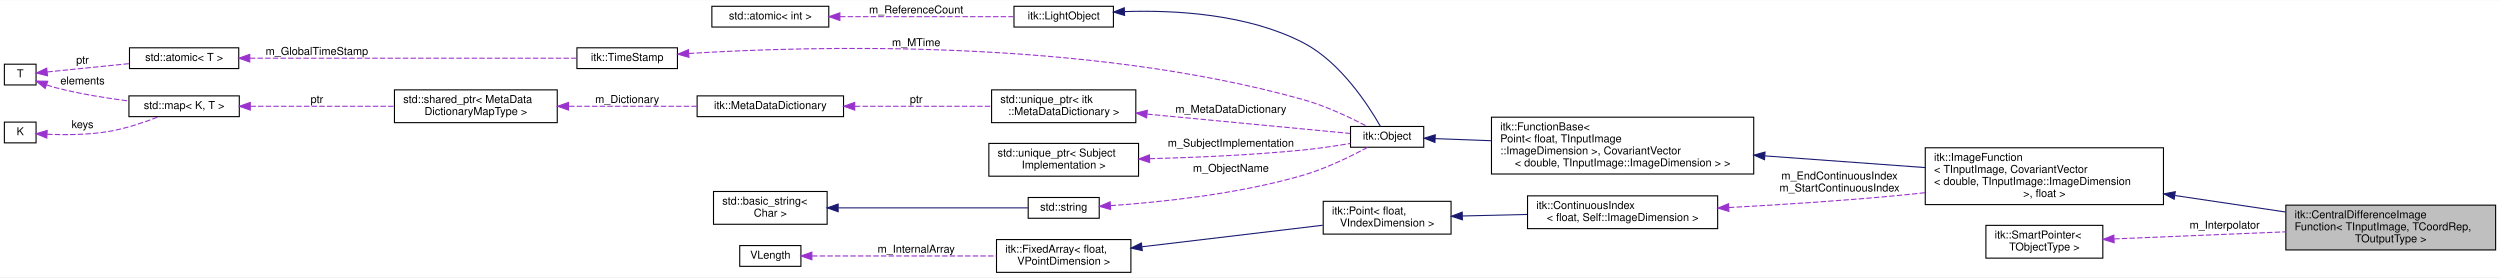
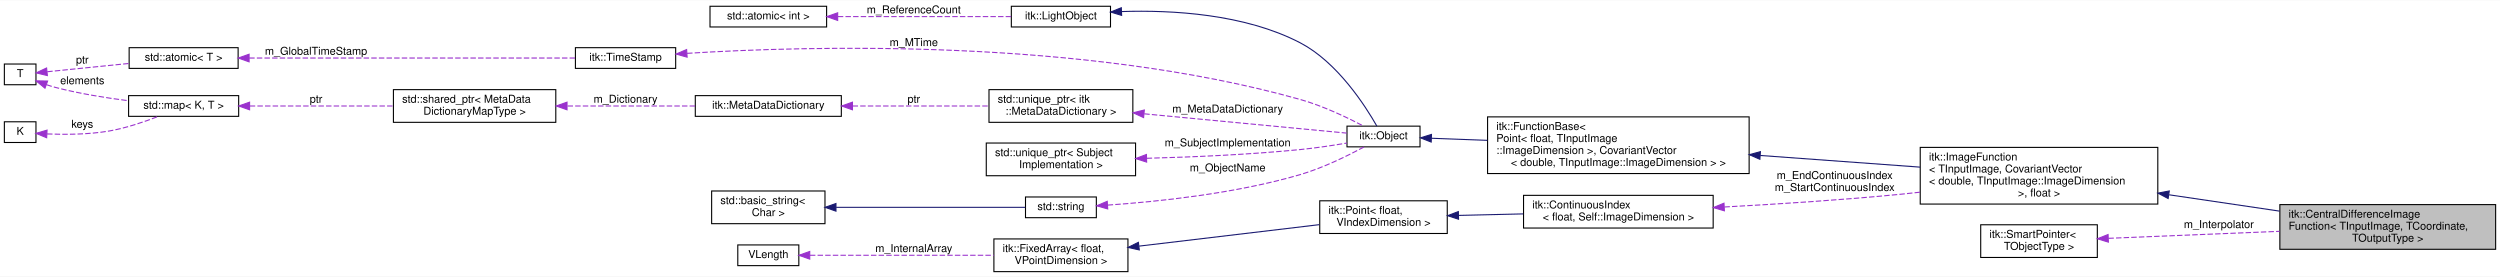
- <svg xmlns="http://www.w3.org/2000/svg" xmlns:xlink="http://www.w3.org/1999/xlink" width="2288pt" height="254pt" viewBox="0.00 0.00 2288.00 253.50">
+ <svg xmlns="http://www.w3.org/2000/svg" xmlns:xlink="http://www.w3.org/1999/xlink" width="2294pt" height="254pt" viewBox="0.00 0.00 2294.00 253.50">
  <g id="graph0" class="graph" transform="scale(1 1) rotate(0) translate(4 249.5)">
-     <polygon fill="white" stroke="transparent" points="-4,4 -4,-249.5 2284,-249.5 2284,4 -4,4" />
+     <polygon fill="white" stroke="transparent" points="-4,4 -4,-249.5 2290,-249.5 2290,4 -4,4" />
    <g id="node1" class="node">
      <g id="a_node1">
        <a xlink:title="Calculate the derivative by central differencing.">
-           <polygon fill="#bfbfbf" stroke="black" points="2088,-21 2088,-62 2280,-62 2280,-21 2088,-21" />
+           <polygon fill="#bfbfbf" stroke="black" points="2088,-21 2088,-62 2286,-62 2286,-21 2088,-21" />
          <text text-anchor="start" x="2096" y="-50" font-family="Helvetica,sans-Serif" font-size="10.00">itk::CentralDifferenceImage</text>
-           <text text-anchor="start" x="2096" y="-39" font-family="Helvetica,sans-Serif" font-size="10.00">Function&lt; TInputImage, TCoordRep,</text>
-           <text text-anchor="middle" x="2184" y="-28" font-family="Helvetica,sans-Serif" font-size="10.00"> TOutputType &gt;</text>
+           <text text-anchor="start" x="2096" y="-39" font-family="Helvetica,sans-Serif" font-size="10.00">Function&lt; TInputImage, TCoordinate,</text>
+           <text text-anchor="middle" x="2187" y="-28" font-family="Helvetica,sans-Serif" font-size="10.00"> TOutputType &gt;</text>
        </a>
      </g>
    </g>
    <g id="node2" class="node">
      <g id="a_node2">
        <a xlink:href="classitk_1_1ImageFunction.html" target="_top" xlink:title=" ">
          <polygon fill="white" stroke="black" points="1758,-62.5 1758,-114.5 1976,-114.5 1976,-62.5 1758,-62.5" />
          <text text-anchor="start" x="1766" y="-102.5" font-family="Helvetica,sans-Serif" font-size="10.00">itk::ImageFunction</text>
          <text text-anchor="start" x="1766" y="-91.5" font-family="Helvetica,sans-Serif" font-size="10.00">&lt; TInputImage, CovariantVector</text>
          <text text-anchor="start" x="1766" y="-80.5" font-family="Helvetica,sans-Serif" font-size="10.00">&lt; double, TInputImage::ImageDimension</text>
          <text text-anchor="middle" x="1867" y="-69.5" font-family="Helvetica,sans-Serif" font-size="10.00"> &gt;, float &gt;</text>
        </a>
      </g>
    </g>
    <g id="edge1" class="edge">
-       <path fill="none" stroke="midnightblue" d="M1986.69,-70.79C2020.09,-65.81 2055.98,-60.45 2087.82,-55.7" />
-       <polygon fill="midnightblue" stroke="midnightblue" points="1985.78,-67.39 1976.41,-72.33 1986.81,-74.31 1985.78,-67.39" />
+       <path fill="none" stroke="midnightblue" d="M1986.38,-71C2019.78,-66.07 2055.74,-60.75 2087.81,-56.01" />
+       <polygon fill="midnightblue" stroke="midnightblue" points="1985.48,-67.6 1976.1,-72.52 1986.51,-74.52 1985.48,-67.6" />
    </g>
    <g id="node3" class="node">
      <g id="a_node3">
        <a xlink:href="classitk_1_1FunctionBase.html" target="_top" xlink:title=" ">
          <polygon fill="white" stroke="black" points="1361,-90.5 1361,-142.5 1601,-142.5 1601,-90.5 1361,-90.5" />
          <text text-anchor="start" x="1369" y="-130.5" font-family="Helvetica,sans-Serif" font-size="10.00">itk::FunctionBase&lt;</text>
          <text text-anchor="start" x="1369" y="-119.5" font-family="Helvetica,sans-Serif" font-size="10.00"> Point&lt; float, TInputImage</text>
          <text text-anchor="start" x="1369" y="-108.5" font-family="Helvetica,sans-Serif" font-size="10.00">::ImageDimension &gt;, CovariantVector</text>
          <text text-anchor="middle" x="1481" y="-97.5" font-family="Helvetica,sans-Serif" font-size="10.00">&lt; double, TInputImage::ImageDimension &gt; &gt;</text>
        </a>
      </g>
    </g>
    <g id="edge2" class="edge">
      <path fill="none" stroke="midnightblue" d="M1611.21,-107.08C1658.88,-103.6 1712.35,-99.7 1757.95,-96.38" />
      <polygon fill="midnightblue" stroke="midnightblue" points="1610.85,-103.6 1601.13,-107.81 1611.36,-110.58 1610.85,-103.6" />
    </g>
    <g id="node4" class="node">
      <g id="a_node4">
        <a xlink:href="classitk_1_1Object.html" target="_top" xlink:title="Base class for most ITK classes.">
          <polygon fill="white" stroke="black" points="1232,-115 1232,-134 1299,-134 1299,-115 1232,-115" />
          <text text-anchor="middle" x="1265.5" y="-122" font-family="Helvetica,sans-Serif" font-size="10.00">itk::Object</text>
        </a>
      </g>
    </g>
    <g id="edge3" class="edge">
      <path fill="none" stroke="midnightblue" d="M1309.42,-122.89C1324.57,-122.32 1342.43,-121.65 1360.79,-120.97" />
      <polygon fill="midnightblue" stroke="midnightblue" points="1309.25,-119.4 1299.39,-123.27 1309.52,-126.39 1309.25,-119.4" />
    </g>
    <g id="node5" class="node">
      <g id="a_node5">
        <a xlink:href="classitk_1_1LightObject.html" target="_top" xlink:title="Light weight base class for most itk classes.">
          <polygon fill="white" stroke="black" points="924,-225 924,-244 1015,-244 1015,-225 924,-225" />
          <text text-anchor="middle" x="969.5" y="-232" font-family="Helvetica,sans-Serif" font-size="10.00">itk::LightObject</text>
        </a>
      </g>
    </g>
    <g id="edge4" class="edge">
      <path fill="none" stroke="midnightblue" d="M1025.18,-239.14C1071.39,-240.65 1138.02,-237.03 1189,-210.5 1223.19,-192.71 1248.92,-152.49 1259.38,-134.06" />
      <polygon fill="midnightblue" stroke="midnightblue" points="1025.2,-235.64 1015.06,-238.71 1024.91,-242.63 1025.2,-235.64" />
    </g>
    <g id="node6" class="node">
      <g id="a_node6">
        <a xlink:title=" ">
          <polygon fill="white" stroke="black" points="647.5,-225 647.5,-244 754.5,-244 754.5,-225 647.5,-225" />
          <text text-anchor="middle" x="701" y="-232" font-family="Helvetica,sans-Serif" font-size="10.00">std::atomic&lt; int &gt;</text>
        </a>
      </g>
    </g>
    <g id="edge5" class="edge">
      <path fill="none" stroke="#9a32cd" stroke-dasharray="5,2" d="M764.8,-234.5C813.7,-234.5 880.37,-234.5 923.92,-234.5" />
      <polygon fill="#9a32cd" stroke="#9a32cd" points="764.65,-231 754.65,-234.5 764.65,-238 764.65,-231" />
      <text text-anchor="middle" x="834.5" y="-237.5" font-family="Helvetica,sans-Serif" font-size="10.00"> m_ReferenceCount</text>
    </g>
    <g id="node7" class="node">
      <g id="a_node7">
        <a xlink:href="classitk_1_1TimeStamp.html" target="_top" xlink:title="Generate a unique, increasing time value.">
          <polygon fill="white" stroke="black" points="524,-187 524,-206 616,-206 616,-187 524,-187" />
          <text text-anchor="middle" x="570" y="-194" font-family="Helvetica,sans-Serif" font-size="10.00">itk::TimeStamp</text>
        </a>
      </g>
    </g>
    <g id="edge6" class="edge">
      <path fill="none" stroke="#9a32cd" stroke-dasharray="5,2" d="M626.46,-200.8C736.25,-207.65 988.01,-215.03 1189,-158.5 1209.9,-152.62 1232.41,-141.85 1247.36,-134" />
      <polygon fill="#9a32cd" stroke="#9a32cd" points="626.5,-197.3 616.29,-200.14 626.04,-204.28 626.5,-197.3" />
      <text text-anchor="middle" x="834.5" y="-207.5" font-family="Helvetica,sans-Serif" font-size="10.00"> m_MTime</text>
    </g>
    <g id="node8" class="node">
      <g id="a_node8">
        <a xlink:title=" ">
          <polygon fill="white" stroke="black" points="114.5,-187 114.5,-206 214.5,-206 214.5,-187 114.5,-187" />
          <text text-anchor="middle" x="164.5" y="-194" font-family="Helvetica,sans-Serif" font-size="10.00">std::atomic&lt; T &gt;</text>
        </a>
      </g>
    </g>
    <g id="edge7" class="edge">
      <path fill="none" stroke="#9a32cd" stroke-dasharray="5,2" d="M224.66,-196.5C306.06,-196.5 450.8,-196.5 523.98,-196.5" />
      <polygon fill="#9a32cd" stroke="#9a32cd" points="224.57,-193 214.57,-196.5 224.57,-200 224.57,-193" />
      <text text-anchor="middle" x="286" y="-199.5" font-family="Helvetica,sans-Serif" font-size="10.00"> m_GlobalTimeStamp</text>
    </g>
    <g id="node9" class="node">
      <g id="a_node9">
        <a xlink:title=" ">
          <polygon fill="white" stroke="black" points="0,-172 0,-191 29,-191 29,-172 0,-172" />
          <text text-anchor="middle" x="14.5" y="-179" font-family="Helvetica,sans-Serif" font-size="10.00">T</text>
        </a>
      </g>
    </g>
    <g id="edge8" class="edge">
      <path fill="none" stroke="#9a32cd" stroke-dasharray="5,2" d="M39.33,-183.92C59.54,-185.96 89.19,-188.97 114.45,-191.53" />
      <polygon fill="#9a32cd" stroke="#9a32cd" points="39.46,-180.41 29.16,-182.88 38.75,-187.37 39.46,-180.41" />
      <text text-anchor="middle" x="71.5" y="-191.5" font-family="Helvetica,sans-Serif" font-size="10.00"> ptr</text>
    </g>
    <g id="node14" class="node">
      <g id="a_node14">
        <a xlink:title=" ">
          <polygon fill="white" stroke="black" points="114,-143 114,-162 215,-162 215,-143 114,-143" />
          <text text-anchor="middle" x="164.5" y="-150" font-family="Helvetica,sans-Serif" font-size="10.00">std::map&lt; K, T &gt;</text>
        </a>
      </g>
    </g>
    <g id="edge15" class="edge">
      <path fill="none" stroke="#9a32cd" stroke-dasharray="5,2" d="M38.7,-172.01C41.47,-171.07 44.28,-170.21 47,-169.5 68.66,-163.87 93.11,-159.94 113.99,-157.3" />
      <polygon fill="#9a32cd" stroke="#9a32cd" points="37.25,-168.82 29.09,-175.58 39.68,-175.38 37.25,-168.82" />
      <text text-anchor="middle" x="71.5" y="-172.5" font-family="Helvetica,sans-Serif" font-size="10.00"> elements</text>
    </g>
    <g id="node10" class="node">
      <g id="a_node10">
        <a xlink:title=" ">
          <polygon fill="white" stroke="black" points="901,-88.5 901,-118.5 1038,-118.5 1038,-88.5 901,-88.5" />
          <text text-anchor="start" x="909" y="-106.5" font-family="Helvetica,sans-Serif" font-size="10.00">std::unique_ptr&lt; Subject</text>
          <text text-anchor="middle" x="969.5" y="-95.5" font-family="Helvetica,sans-Serif" font-size="10.00">Implementation &gt;</text>
        </a>
      </g>
    </g>
    <g id="edge9" class="edge">
      <path fill="none" stroke="#9a32cd" stroke-dasharray="5,2" d="M1048.18,-104.5C1089.99,-105.6 1142.41,-107.85 1189,-112.5 1203.13,-113.91 1218.64,-116.24 1231.9,-118.47" />
      <polygon fill="#9a32cd" stroke="#9a32cd" points="1048.15,-101 1038.07,-104.26 1047.98,-108 1048.15,-101" />
      <text text-anchor="middle" x="1122.5" y="-115.5" font-family="Helvetica,sans-Serif" font-size="10.00"> m_SubjectImplementation</text>
    </g>
    <g id="node11" class="node">
      <g id="a_node11">
        <a xlink:title=" ">
          <polygon fill="white" stroke="black" points="903.5,-137.5 903.5,-167.5 1035.5,-167.5 1035.5,-137.5 903.5,-137.5" />
          <text text-anchor="start" x="911.5" y="-155.5" font-family="Helvetica,sans-Serif" font-size="10.00">std::unique_ptr&lt; itk</text>
          <text text-anchor="middle" x="969.5" y="-144.5" font-family="Helvetica,sans-Serif" font-size="10.00">::MetaDataDictionary &gt;</text>
        </a>
      </g>
    </g>
    <g id="edge10" class="edge">
      <path fill="none" stroke="#9a32cd" stroke-dasharray="5,2" d="M1045.95,-145.31C1105.99,-139.6 1187.09,-131.87 1231.7,-127.62" />
      <polygon fill="#9a32cd" stroke="#9a32cd" points="1045.37,-141.85 1035.75,-146.29 1046.03,-148.82 1045.37,-141.85" />
      <text text-anchor="middle" x="1122.5" y="-146.5" font-family="Helvetica,sans-Serif" font-size="10.00"> m_MetaDataDictionary</text>
    </g>
    <g id="node12" class="node">
      <g id="a_node12">
        <a xlink:href="classitk_1_1MetaDataDictionary.html" target="_top" xlink:title="Provides a mechanism for storing a collection of arbitrary data types.">
          <polygon fill="white" stroke="black" points="634,-143 634,-162 768,-162 768,-143 634,-143" />
          <text text-anchor="middle" x="701" y="-150" font-family="Helvetica,sans-Serif" font-size="10.00">itk::MetaDataDictionary</text>
        </a>
      </g>
    </g>
    <g id="edge11" class="edge">
      <path fill="none" stroke="#9a32cd" stroke-dasharray="5,2" d="M778.32,-152.5C817.74,-152.5 865.36,-152.5 903.08,-152.5" />
      <polygon fill="#9a32cd" stroke="#9a32cd" points="778.22,-149 768.22,-152.5 778.22,-156 778.22,-149" />
      <text text-anchor="middle" x="834.5" y="-155.5" font-family="Helvetica,sans-Serif" font-size="10.00"> ptr</text>
    </g>
    <g id="node13" class="node">
      <g id="a_node13">
        <a xlink:title=" ">
          <polygon fill="white" stroke="black" points="357,-137.5 357,-167.5 506,-167.5 506,-137.5 357,-137.5" />
          <text text-anchor="start" x="365" y="-155.5" font-family="Helvetica,sans-Serif" font-size="10.00">std::shared_ptr&lt; MetaData</text>
          <text text-anchor="middle" x="431.5" y="-144.5" font-family="Helvetica,sans-Serif" font-size="10.00">DictionaryMapType &gt;</text>
        </a>
      </g>
    </g>
    <g id="edge12" class="edge">
      <path fill="none" stroke="#9a32cd" stroke-dasharray="5,2" d="M516.78,-152.5C554.53,-152.5 598.4,-152.5 633.74,-152.5" />
      <polygon fill="#9a32cd" stroke="#9a32cd" points="516.3,-149 506.3,-152.5 516.3,-156 516.3,-149" />
      <text text-anchor="middle" x="570" y="-155.5" font-family="Helvetica,sans-Serif" font-size="10.00"> m_Dictionary</text>
    </g>
    <g id="edge13" class="edge">
      <path fill="none" stroke="#9a32cd" stroke-dasharray="5,2" d="M225.18,-152.5C264.19,-152.5 315.41,-152.5 356.93,-152.5" />
      <polygon fill="#9a32cd" stroke="#9a32cd" points="225.03,-149 215.03,-152.5 225.03,-156 225.03,-149" />
      <text text-anchor="middle" x="286" y="-155.5" font-family="Helvetica,sans-Serif" font-size="10.00"> ptr</text>
    </g>
    <g id="node15" class="node">
      <g id="a_node15">
        <a xlink:title=" ">
          <polygon fill="white" stroke="black" points="0,-119 0,-138 29,-138 29,-119 0,-119" />
          <text text-anchor="middle" x="14.5" y="-126" font-family="Helvetica,sans-Serif" font-size="10.00">K</text>
        </a>
      </g>
    </g>
    <g id="edge14" class="edge">
      <path fill="none" stroke="#9a32cd" stroke-dasharray="5,2" d="M39.17,-126.85C55.3,-126.19 77.09,-126.25 96,-129.5 111.5,-132.17 128.23,-137.85 141.16,-142.9" />
      <polygon fill="#9a32cd" stroke="#9a32cd" points="38.81,-123.36 29.01,-127.38 39.18,-130.35 38.81,-123.36" />
      <text text-anchor="middle" x="71.5" y="-132.5" font-family="Helvetica,sans-Serif" font-size="10.00"> keys</text>
    </g>
    <g id="node16" class="node">
      <g id="a_node16">
        <a xlink:title=" ">
          <polygon fill="white" stroke="black" points="937,-50 937,-69 1002,-69 1002,-50 937,-50" />
          <text text-anchor="middle" x="969.5" y="-57" font-family="Helvetica,sans-Serif" font-size="10.00">std::string</text>
        </a>
      </g>
    </g>
    <g id="edge16" class="edge">
      <path fill="none" stroke="#9a32cd" stroke-dasharray="5,2" d="M1012.4,-61.55C1056.96,-64.58 1129.13,-71.94 1189,-89.5 1210.07,-95.68 1232.74,-106.86 1247.68,-114.92" />
      <polygon fill="#9a32cd" stroke="#9a32cd" points="1012.43,-58.05 1002.23,-60.9 1011.99,-65.03 1012.43,-58.05" />
      <text text-anchor="middle" x="1122.5" y="-92.5" font-family="Helvetica,sans-Serif" font-size="10.00"> m_ObjectName</text>
    </g>
    <g id="node17" class="node">
      <g id="a_node17">
        <a xlink:title=" ">
          <polygon fill="white" stroke="black" points="649,-44.5 649,-74.5 753,-74.5 753,-44.5 649,-44.5" />
          <text text-anchor="start" x="657" y="-62.5" font-family="Helvetica,sans-Serif" font-size="10.00">std::basic_string&lt;</text>
          <text text-anchor="middle" x="701" y="-51.5" font-family="Helvetica,sans-Serif" font-size="10.00"> Char &gt;</text>
        </a>
      </g>
    </g>
    <g id="edge17" class="edge">
      <path fill="none" stroke="midnightblue" d="M763.24,-59.5C817.37,-59.5 894.16,-59.5 936.82,-59.5" />
      <polygon fill="midnightblue" stroke="midnightblue" points="763.07,-56 753.07,-59.5 763.07,-63 763.07,-56" />
    </g>
    <g id="node18" class="node">
      <g id="a_node18">
        <a xlink:href="classitk_1_1ContinuousIndex.html" target="_top" xlink:title=" ">
          <polygon fill="white" stroke="black" points="1394,-40.5 1394,-70.5 1568,-70.5 1568,-40.5 1394,-40.5" />
          <text text-anchor="start" x="1402" y="-58.5" font-family="Helvetica,sans-Serif" font-size="10.00">itk::ContinuousIndex</text>
          <text text-anchor="middle" x="1481" y="-47.5" font-family="Helvetica,sans-Serif" font-size="10.00">&lt; float, Self::ImageDimension &gt;</text>
        </a>
      </g>
    </g>
    <g id="edge18" class="edge">
      <path fill="none" stroke="#9a32cd" stroke-dasharray="5,2" d="M1578.31,-59.82C1626.87,-62.42 1686.63,-66.25 1740,-71.5 1745.82,-72.07 1751.79,-72.71 1757.81,-73.39" />
      <polygon fill="#9a32cd" stroke="#9a32cd" points="1578.29,-56.31 1568.12,-59.28 1577.93,-63.3 1578.29,-56.31" />
      <text text-anchor="middle" x="1679.5" y="-85.5" font-family="Helvetica,sans-Serif" font-size="10.00"> m_EndContinuousIndex</text>
      <text text-anchor="middle" x="1679.5" y="-74.5" font-family="Helvetica,sans-Serif" font-size="10.00">m_StartContinuousIndex</text>
    </g>
    <g id="node19" class="node">
      <g id="a_node19">
        <a xlink:href="classitk_1_1Point.html" target="_top" xlink:title=" ">
          <polygon fill="white" stroke="black" points="1207,-35.5 1207,-65.5 1324,-65.5 1324,-35.5 1207,-35.5" />
          <text text-anchor="start" x="1215" y="-53.5" font-family="Helvetica,sans-Serif" font-size="10.00">itk::Point&lt; float,</text>
          <text text-anchor="middle" x="1265.5" y="-42.5" font-family="Helvetica,sans-Serif" font-size="10.00"> VIndexDimension &gt;</text>
        </a>
      </g>
    </g>
    <g id="edge19" class="edge">
      <path fill="none" stroke="midnightblue" d="M1334.52,-52.09C1353.33,-52.53 1373.99,-53.02 1393.7,-53.48" />
      <polygon fill="midnightblue" stroke="midnightblue" points="1334.36,-48.59 1324.28,-51.85 1334.19,-55.59 1334.36,-48.59" />
    </g>
    <g id="node20" class="node">
      <g id="a_node20">
        <a xlink:href="classitk_1_1FixedArray.html" target="_top" xlink:title=" ">
          <polygon fill="white" stroke="black" points="908,-0.5 908,-30.5 1031,-30.5 1031,-0.5 908,-0.5" />
          <text text-anchor="start" x="916" y="-18.5" font-family="Helvetica,sans-Serif" font-size="10.00">itk::FixedArray&lt; float,</text>
          <text text-anchor="middle" x="969.5" y="-7.5" font-family="Helvetica,sans-Serif" font-size="10.00"> VPointDimension &gt;</text>
        </a>
      </g>
    </g>
    <g id="edge20" class="edge">
      <path fill="none" stroke="midnightblue" d="M1041.27,-23.92C1091.86,-29.95 1159.1,-37.95 1206.52,-43.6" />
      <polygon fill="midnightblue" stroke="midnightblue" points="1041.4,-20.42 1031.06,-22.71 1040.58,-27.37 1041.4,-20.42" />
    </g>
    <g id="node21" class="node">
      <g id="a_node21">
        <a xlink:href="classVLength.html" target="_top" xlink:title=" ">
          <polygon fill="white" stroke="black" points="673,-6 673,-25 729,-25 729,-6 673,-6" />
          <text text-anchor="middle" x="701" y="-13" font-family="Helvetica,sans-Serif" font-size="10.00">VLength</text>
        </a>
      </g>
    </g>
    <g id="edge21" class="edge">
      <path fill="none" stroke="#9a32cd" stroke-dasharray="5,2" d="M739.2,-15.5C782.91,-15.5 856.02,-15.5 907.93,-15.5" />
      <polygon fill="#9a32cd" stroke="#9a32cd" points="739.02,-12 729.02,-15.5 739.02,-19 739.02,-12" />
      <text text-anchor="middle" x="834.5" y="-18.5" font-family="Helvetica,sans-Serif" font-size="10.00"> m_InternalArray</text>
    </g>
    <g id="node22" class="node">
      <g id="a_node22">
        <a xlink:href="classitk_1_1SmartPointer.html" target="_top" xlink:title="Implements transparent reference counting.">
          <polygon fill="white" stroke="black" points="1813.5,-13.5 1813.5,-43.5 1920.5,-43.5 1920.5,-13.5 1813.5,-13.5" />
          <text text-anchor="start" x="1821.5" y="-31.5" font-family="Helvetica,sans-Serif" font-size="10.00">itk::SmartPointer&lt;</text>
          <text text-anchor="middle" x="1867" y="-20.5" font-family="Helvetica,sans-Serif" font-size="10.00"> TObjectType &gt;</text>
        </a>
      </g>
    </g>
    <g id="edge22" class="edge">
-       <path fill="none" stroke="#9a32cd" stroke-dasharray="5,2" d="M1930.9,-31.1C1975.76,-32.95 2036.89,-35.47 2087.71,-37.57" />
-       <polygon fill="#9a32cd" stroke="#9a32cd" points="1930.86,-27.59 1920.72,-30.68 1930.57,-34.59 1930.86,-27.59" />
+       <path fill="none" stroke="#9a32cd" stroke-dasharray="5,2" d="M1930.66,-31.06C1975.43,-32.89 2036.55,-35.39 2087.77,-37.48" />
+       <polygon fill="#9a32cd" stroke="#9a32cd" points="1930.65,-27.56 1920.51,-30.65 1930.36,-34.55 1930.65,-27.56" />
      <text text-anchor="middle" x="2032" y="-40.5" font-family="Helvetica,sans-Serif" font-size="10.00"> m_Interpolator</text>
    </g>
  </g>
</svg>
